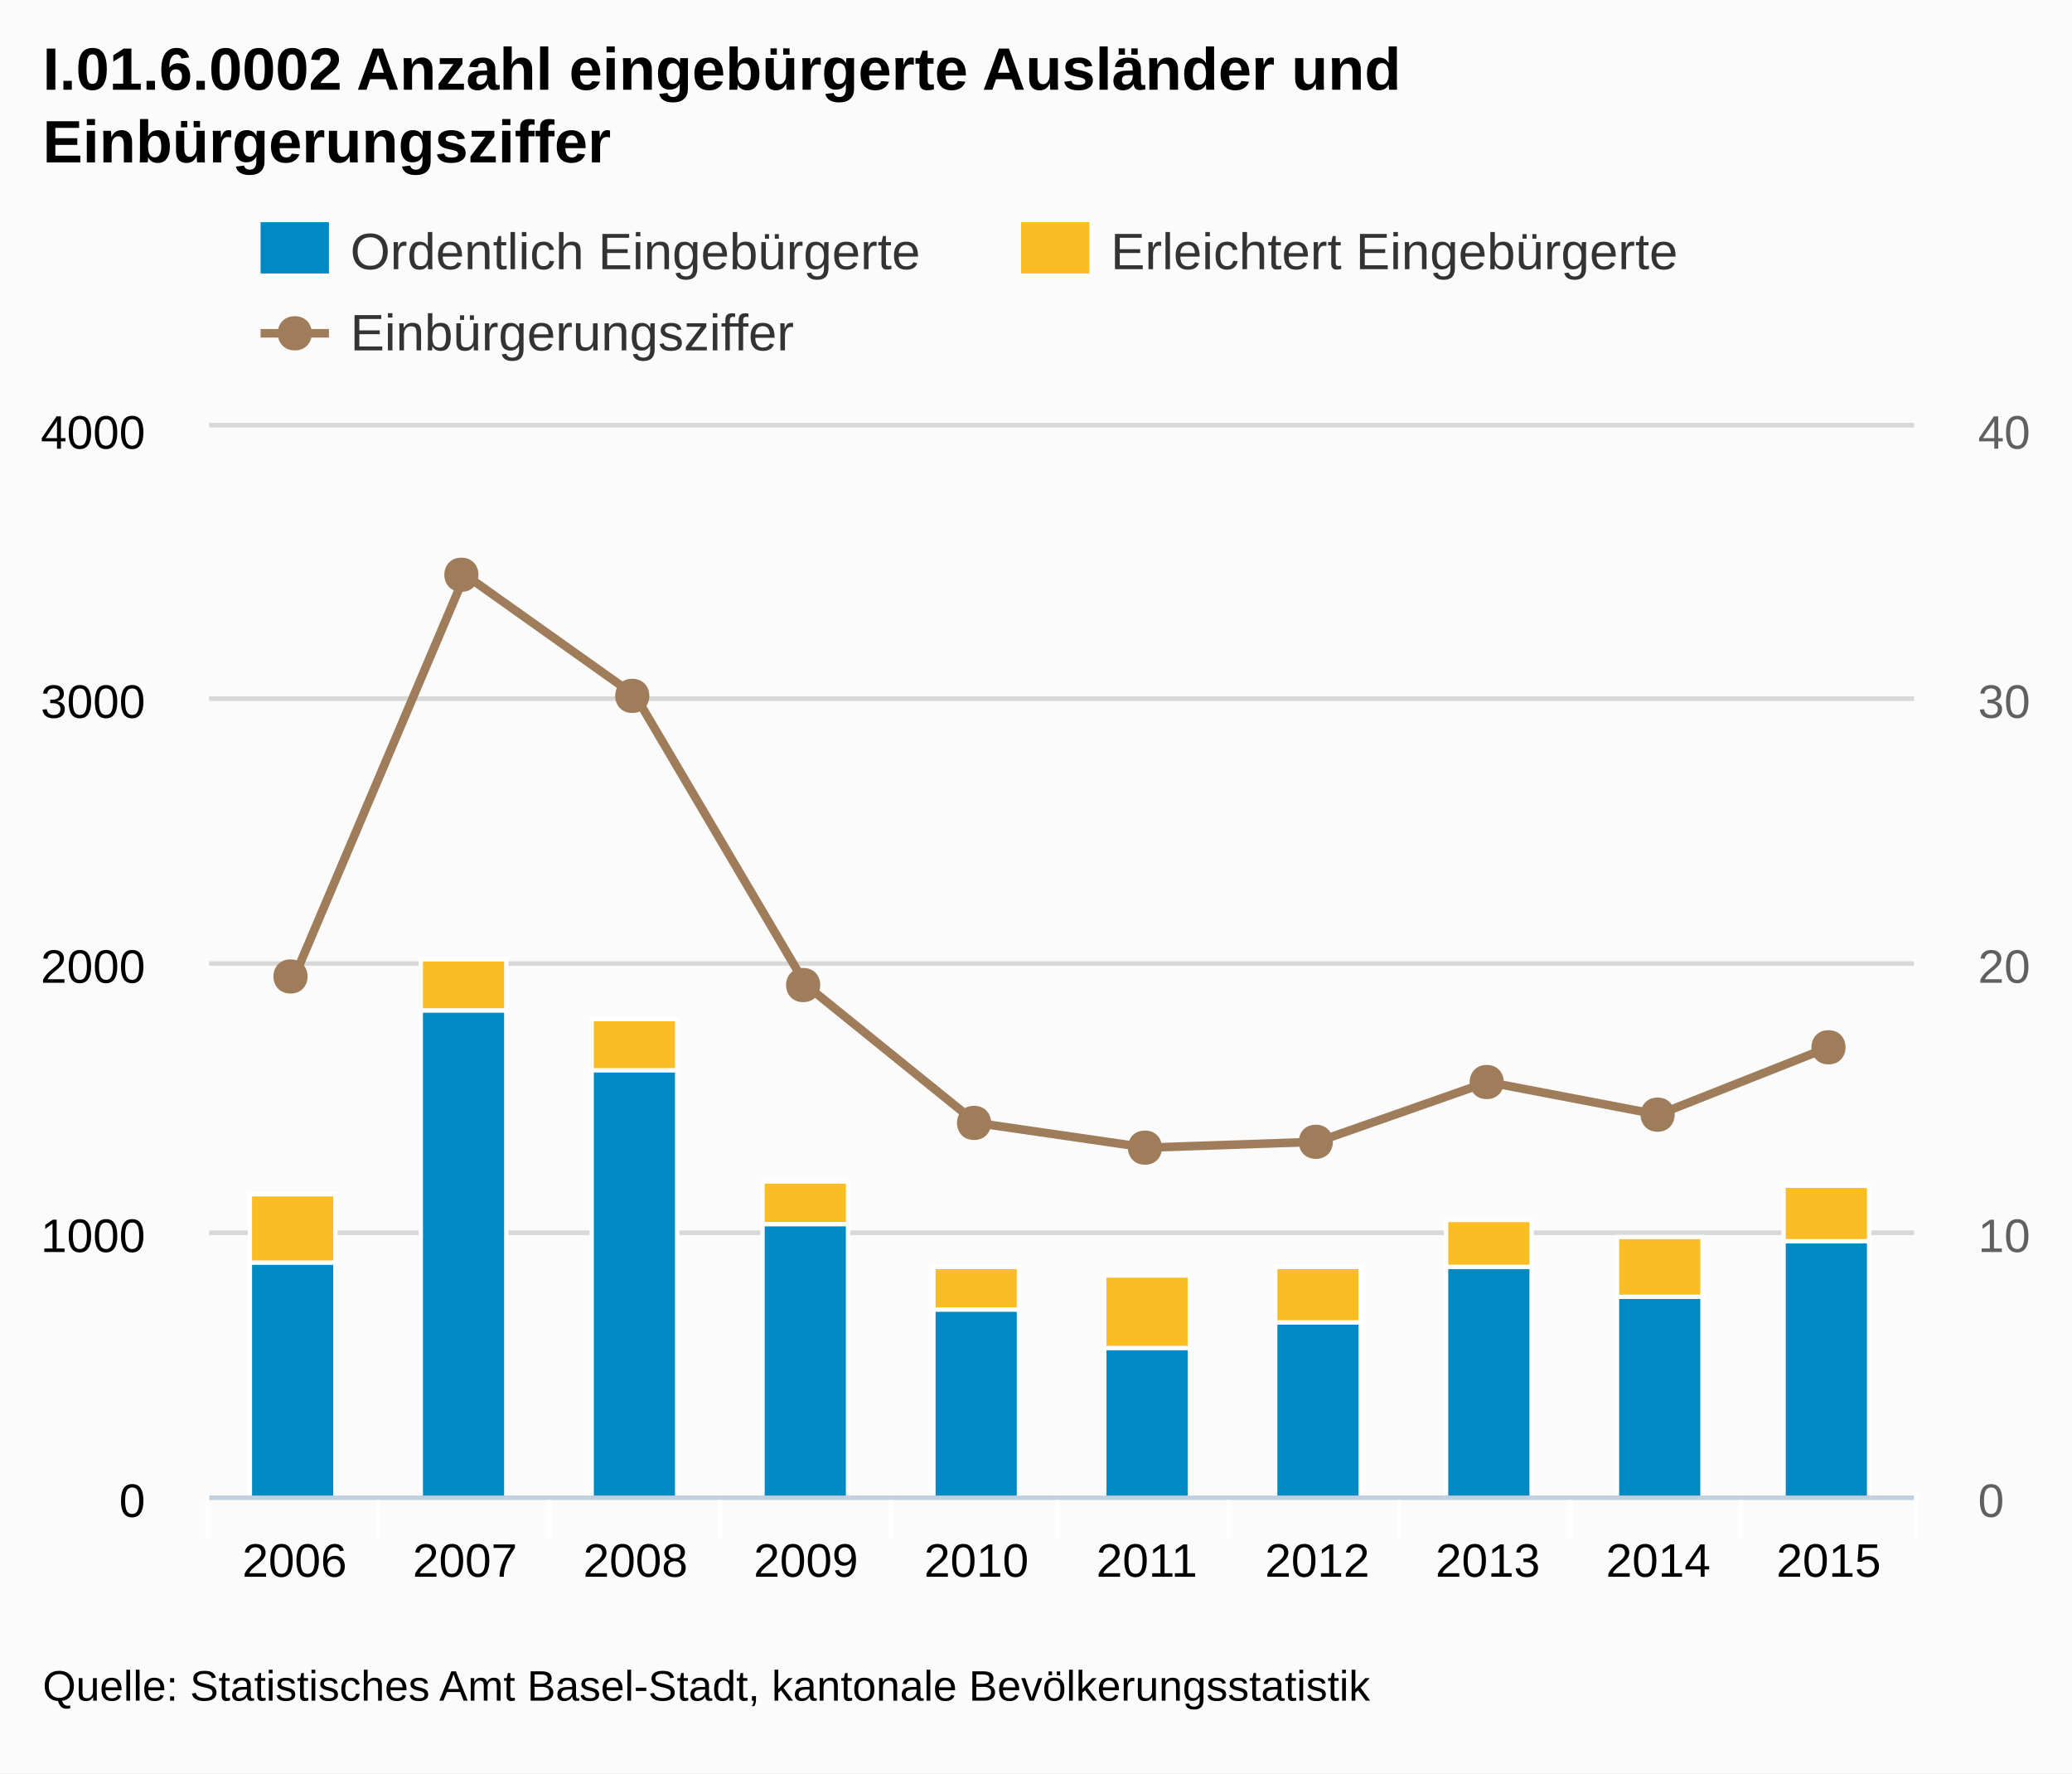
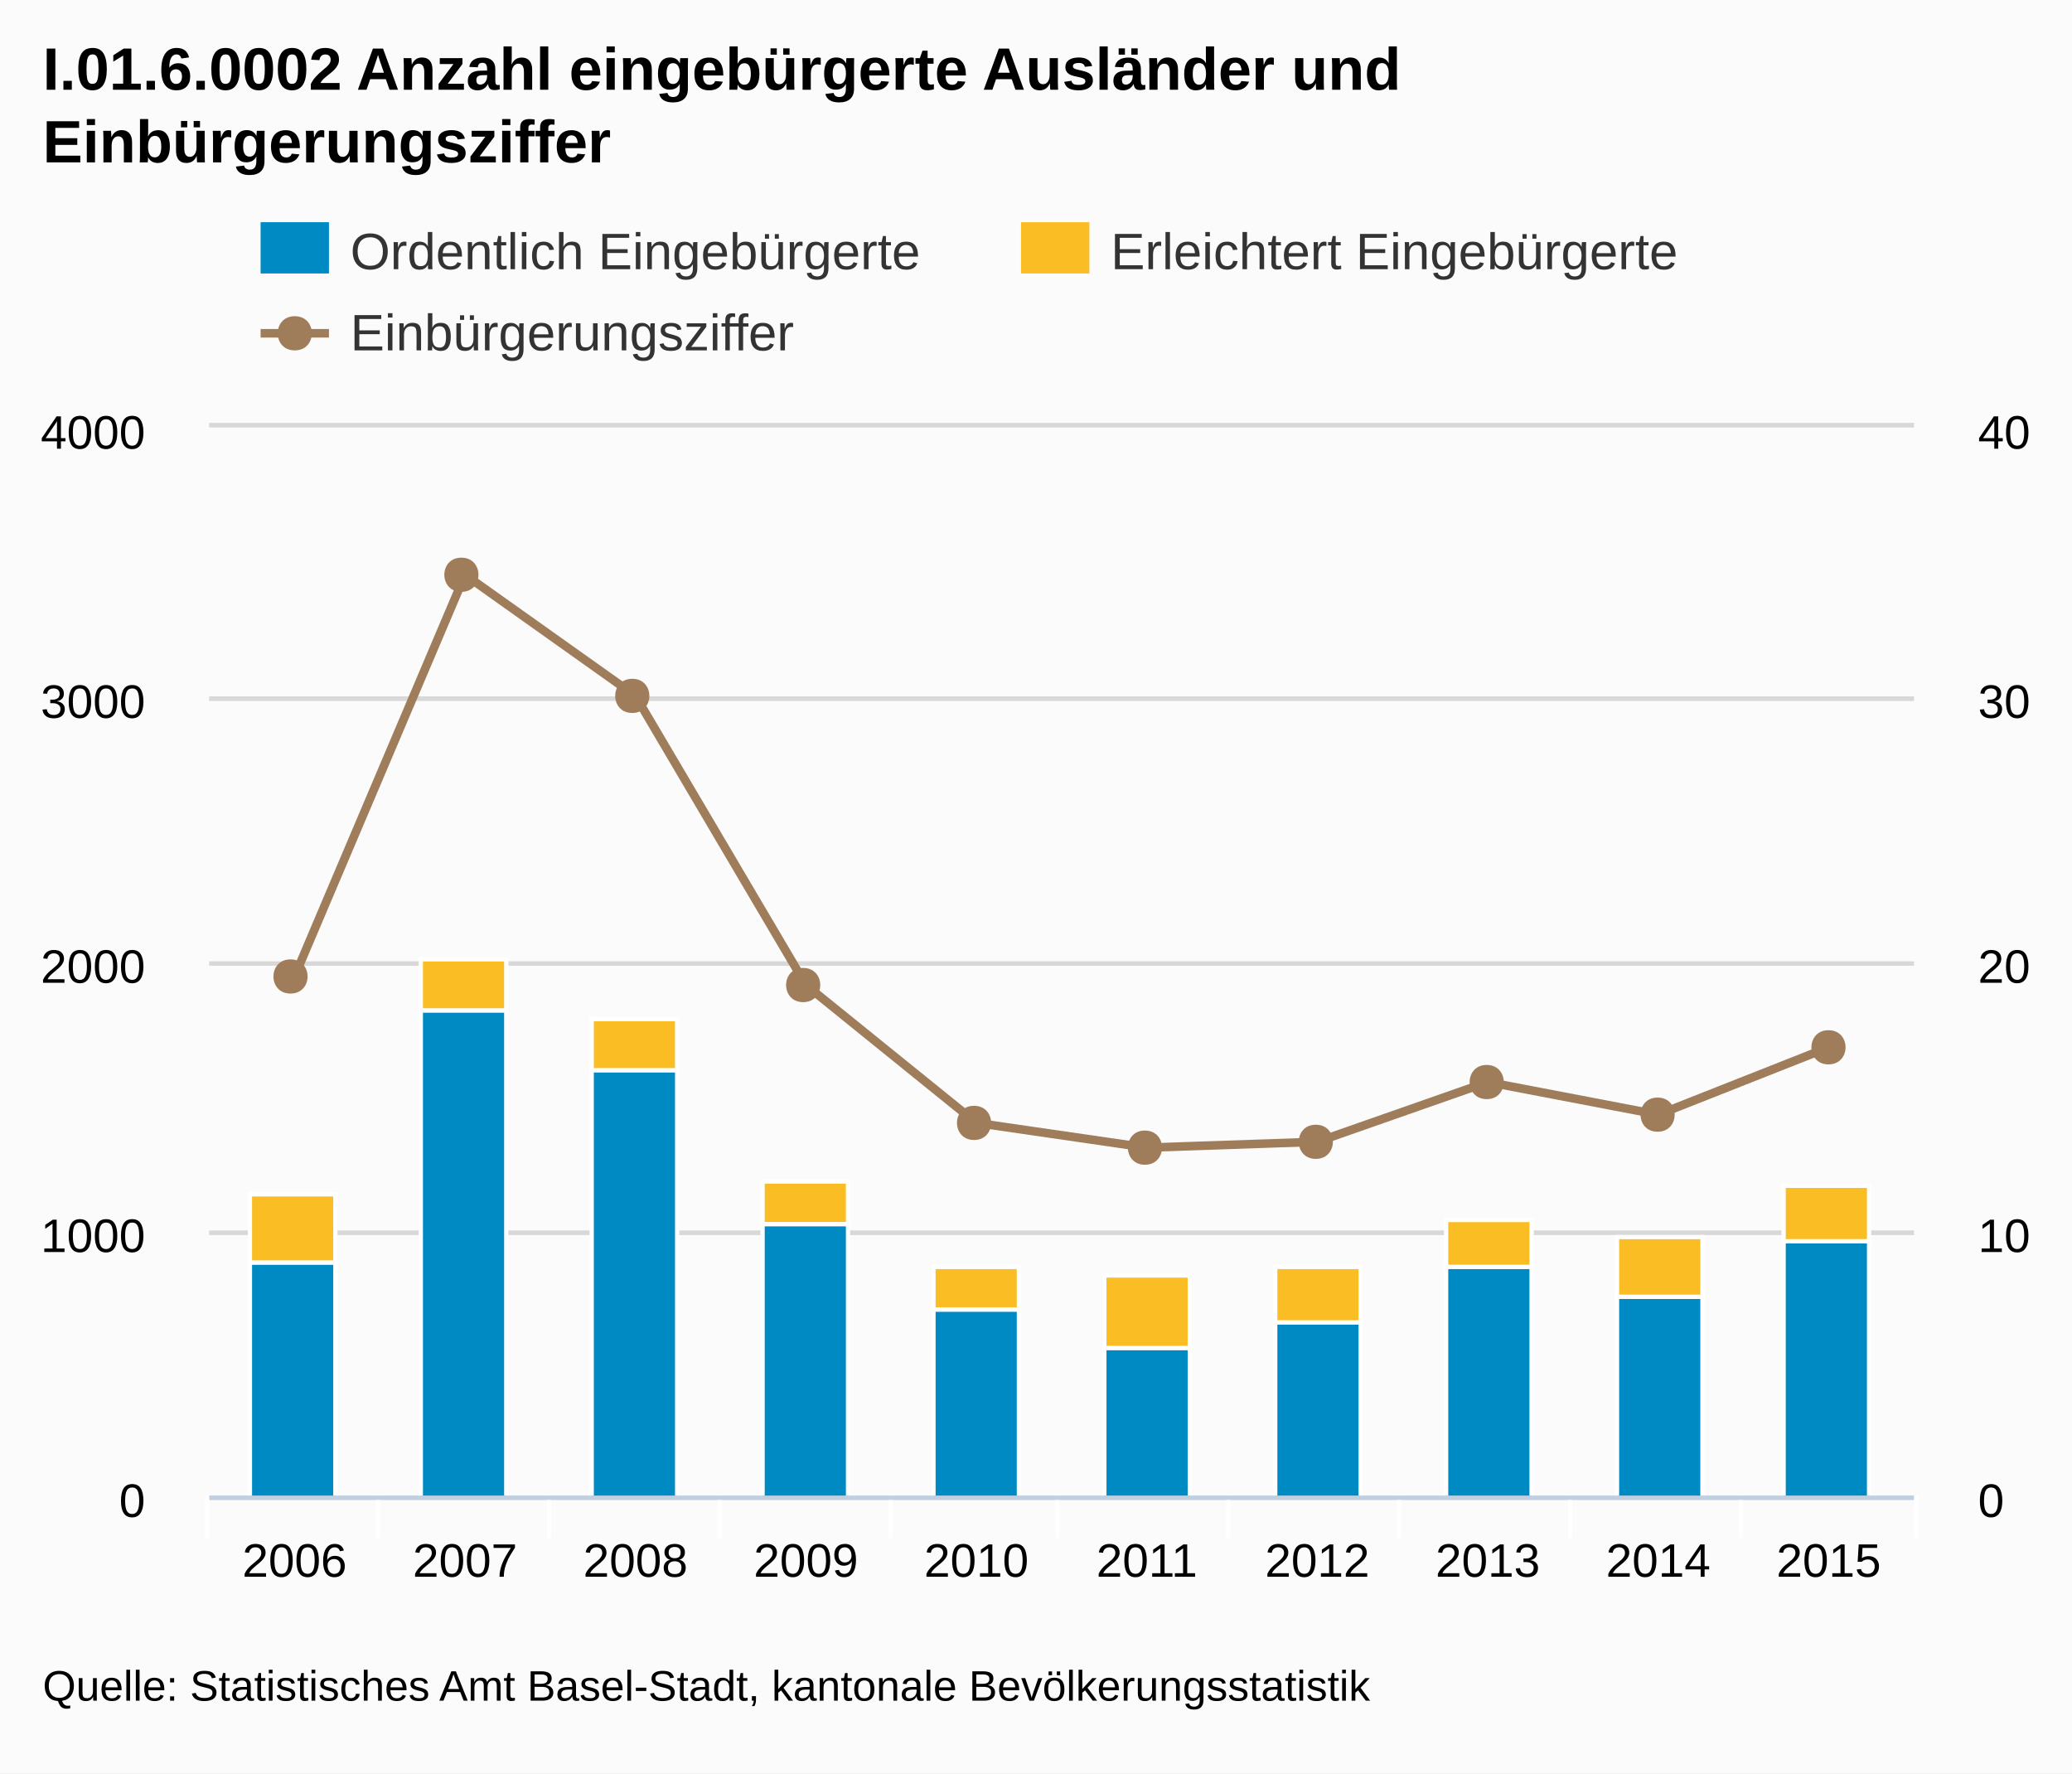
<svg xmlns="http://www.w3.org/2000/svg" version="1.1" style="font-family:arial;font-size:12px;" viewBox="0 0 485 415">
  <defs>
    <clipPath id="highcharts-5">
      <rect x="0" y="0" width="399" height="250" />
    </clipPath>
  </defs>
  <rect x="0" y="0" width="485" height="415" fill="#fbfbfb" class=" highcharts-background" />
  <g class="highcharts-grid" />
  <g class="highcharts-grid">
    <path fill="none" d="M 49 350.5 L 448 350.5" stroke="#D8D8D8" stroke-width="1" opacity="1" />
    <path fill="none" d="M 49 288.5 L 448 288.5" stroke="#D8D8D8" stroke-width="1" opacity="1" />
    <path fill="none" d="M 49 225.5 L 448 225.5" stroke="#D8D8D8" stroke-width="1" opacity="1" />
    <path fill="none" d="M 49 163.5 L 448 163.5" stroke="#D8D8D8" stroke-width="1" opacity="1" />
    <path fill="none" d="M 49 99.5 L 448 99.5" stroke="#D8D8D8" stroke-width="1" opacity="1" />
  </g>
  <g class="highcharts-grid">
    <path fill="none" d="M 49 350.5 L 448 350.5" stroke="#D8D8D8" stroke-width="1" opacity="1" />
    <path fill="none" d="M 49 288.5 L 448 288.5" stroke="#D8D8D8" stroke-width="1" opacity="1" />
    <path fill="none" d="M 49 225.5 L 448 225.5" stroke="#D8D8D8" stroke-width="1" opacity="1" />
    <path fill="none" d="M 49 163.5 L 448 163.5" stroke="#D8D8D8" stroke-width="1" opacity="1" />
    <path fill="none" d="M 49 99.5 L 448 99.5" stroke="#D8D8D8" stroke-width="1" opacity="1" />
  </g>
  <g class="highcharts-axis">
    <path fill="none" d="M 88.5 350 L 88.5 360" stroke="#FFFFFF" stroke-width="1" opacity="1" />
    <path fill="none" d="M 128.5 350 L 128.5 360" stroke="#FFFFFF" stroke-width="1" opacity="1" />
    <path fill="none" d="M 168.5 350 L 168.5 360" stroke="#FFFFFF" stroke-width="1" opacity="1" />
    <path fill="none" d="M 208.5 350 L 208.5 360" stroke="#FFFFFF" stroke-width="1" opacity="1" />
    <path fill="none" d="M 247.5 350 L 247.5 360" stroke="#FFFFFF" stroke-width="1" opacity="1" />
    <path fill="none" d="M 287.5 350 L 287.5 360" stroke="#FFFFFF" stroke-width="1" opacity="1" />
    <path fill="none" d="M 327.5 350 L 327.5 360" stroke="#FFFFFF" stroke-width="1" opacity="1" />
    <path fill="none" d="M 367.5 350 L 367.5 360" stroke="#FFFFFF" stroke-width="1" opacity="1" />
    <path fill="none" d="M 407.5 350 L 407.5 360" stroke="#FFFFFF" stroke-width="1" opacity="1" />
    <path fill="none" d="M 448.5 350 L 448.5 360" stroke="#FFFFFF" stroke-width="1" opacity="1" />
    <path fill="none" d="M 48.5 350 L 48.5 360" stroke="#FFFFFF" stroke-width="1" opacity="1" />
    <path fill="none" d="M 49 350.5 L 448 350.5" stroke="#C0D0E0" stroke-width="1" />
  </g>
  <g class="highcharts-axis" />
  <g class="highcharts-axis" />
  <g class="highcharts-series-group">
    <g class="highcharts-series highcharts-series-0" transform="translate(49,100) scale(1 1)" clip-path="url(#highcharts-5)">
      <rect x="9.5" y="179.5" width="20" height="16" stroke="#FFFFFF" stroke-width="1" fill="#FABD24" rx="0" ry="0" />
      <rect x="49.5" y="124.5" width="20" height="12" stroke="#FFFFFF" stroke-width="1" fill="#FABD24" rx="0" ry="0" />
      <rect x="89.5" y="138.5" width="20" height="12" stroke="#FFFFFF" stroke-width="1" fill="#FABD24" rx="0" ry="0" />
      <rect x="129.5" y="176.5" width="20" height="10" stroke="#FFFFFF" stroke-width="1" fill="#FABD24" rx="0" ry="0" />
      <rect x="169.5" y="196.5" width="20" height="10" stroke="#FFFFFF" stroke-width="1" fill="#FABD24" rx="0" ry="0" />
      <rect x="209.5" y="198.5" width="20" height="17" stroke="#FFFFFF" stroke-width="1" fill="#FABD24" rx="0" ry="0" />
      <rect x="249.5" y="196.5" width="20" height="13" stroke="#FFFFFF" stroke-width="1" fill="#FABD24" rx="0" ry="0" />
      <rect x="289.5" y="185.5" width="20" height="11" stroke="#FFFFFF" stroke-width="1" fill="#FABD24" rx="0" ry="0" />
      <rect x="329.5" y="189.5" width="20" height="14" stroke="#FFFFFF" stroke-width="1" fill="#FABD24" rx="0" ry="0" />
      <rect x="368.5" y="177.5" width="20" height="13" stroke="#FFFFFF" stroke-width="1" fill="#FABD24" rx="0" ry="0" />
    </g>
    <g class="highcharts-markers highcharts-series-0" transform="translate(49,100) scale(1 1)" clip-path="none" />
    <g class="highcharts-series highcharts-series-1" transform="translate(49,100) scale(1 1)" clip-path="url(#highcharts-5)">
      <rect x="9.5" y="195.5" width="20" height="55" stroke="#FFFFFF" stroke-width="1" fill="#008AC3" rx="0" ry="0" />
      <rect x="49.5" y="136.5" width="20" height="114" stroke="#FFFFFF" stroke-width="1" fill="#008AC3" rx="0" ry="0" />
      <rect x="89.5" y="150.5" width="20" height="100" stroke="#FFFFFF" stroke-width="1" fill="#008AC3" rx="0" ry="0" />
      <rect x="129.5" y="186.5" width="20" height="64" stroke="#FFFFFF" stroke-width="1" fill="#008AC3" rx="0" ry="0" />
      <rect x="169.5" y="206.5" width="20" height="44" stroke="#FFFFFF" stroke-width="1" fill="#008AC3" rx="0" ry="0" />
      <rect x="209.5" y="215.5" width="20" height="35" stroke="#FFFFFF" stroke-width="1" fill="#008AC3" rx="0" ry="0" />
      <rect x="249.5" y="209.5" width="20" height="41" stroke="#FFFFFF" stroke-width="1" fill="#008AC3" rx="0" ry="0" />
      <rect x="289.5" y="196.5" width="20" height="54" stroke="#FFFFFF" stroke-width="1" fill="#008AC3" rx="0" ry="0" />
      <rect x="329.5" y="203.5" width="20" height="47" stroke="#FFFFFF" stroke-width="1" fill="#008AC3" rx="0" ry="0" />
      <rect x="368.5" y="190.5" width="20" height="60" stroke="#FFFFFF" stroke-width="1" fill="#008AC3" rx="0" ry="0" />
    </g>
    <g class="highcharts-markers highcharts-series-1" transform="translate(49,100) scale(1 1)" clip-path="none" />
    <g class="highcharts-series highcharts-series-2" transform="translate(49,100) scale(1 1)" clip-path="url(#highcharts-5)">
      <path fill="none" d="M 19.95 128.518 L 59.85 34.505 L 99.75 62.852 L 139.65 130.527 L 179.55 162.786 L 219.45 168.578 L 259.35 167.21 L 299.25 153.223 L 339.15 160.856 L 379.05 145.095" stroke="#9F7C5A" stroke-width="2" stroke-linejoin="round" stroke-linecap="round" />
    </g>
    <g class="highcharts-markers highcharts-series-2" transform="translate(49,100) scale(1 1)" clip-path="none">
      <path fill="#9F7C5A" d="M 379 141.095 C 384.328 141.095 384.328 149.095 379 149.095 C 373.672 149.095 373.672 141.095 379 141.095 Z" />
      <path fill="#9F7C5A" d="M 339 156.856 C 344.328 156.856 344.328 164.856 339 164.856 C 333.672 164.856 333.672 156.856 339 156.856 Z" />
      <path fill="#9F7C5A" d="M 299 149.223 C 304.328 149.223 304.328 157.223 299 157.223 C 293.672 157.223 293.672 149.223 299 149.223 Z" />
      <path fill="#9F7C5A" d="M 259 163.21 C 264.328 163.21 264.328 171.21 259 171.21 C 253.672 171.21 253.672 163.21 259 163.21 Z" />
      <path fill="#9F7C5A" d="M 219 164.578 C 224.328 164.578 224.328 172.578 219 172.578 C 213.672 172.578 213.672 164.578 219 164.578 Z" />
      <path fill="#9F7C5A" d="M 179 158.786 C 184.328 158.786 184.328 166.786 179 166.786 C 173.672 166.786 173.672 158.786 179 158.786 Z" />
      <path fill="#9F7C5A" d="M 139 126.527 C 144.328 126.527 144.328 134.527 139 134.527 C 133.672 134.527 133.672 126.527 139 126.527 Z" />
      <path fill="#9F7C5A" d="M 99 58.852 C 104.328 58.852 104.328 66.852 99 66.852 C 93.672 66.852 93.672 58.852 99 58.852 Z" />
      <path fill="#9F7C5A" d="M 59 30.505 C 64.328 30.505 64.328 38.505 59 38.505 C 53.672 38.505 53.672 30.505 59 30.505 Z" />
      <path fill="#9F7C5A" d="M 19 124.518 C 24.328 124.518 24.328 132.518 19 132.518 C 13.672 132.518 13.672 124.518 19 124.518 Z" />
    </g>
  </g>
  <text x="10" text-anchor="start" class="highcharts-title" style="color:#000000;font-size:14px;font-weight:bold;fill:#000000;width:421px;" y="21">
    <tspan>I.01.6.0002 Anzahl eingebürgerte Ausländer und</tspan>
    <tspan dy="17" x="10">Einbürgerungsziffer</tspan>
  </text>
  <g class="highcharts-legend" transform="translate(53,45)">
    <g>
      <g>
        <g class="highcharts-legend-item" transform="translate(8,3)">
          <text x="21" style="color:#333333;font-size:12px;font-weight:normal;cursor:pointer;fill:#333333;" text-anchor="start" y="15">
            <tspan>Ordentlich Eingebürgerte</tspan>
          </text>
          <rect x="0" y="4" width="16" height="12" fill="#008AC3" />
        </g>
        <g class="highcharts-legend-item" transform="translate(186,3)">
          <text x="21" y="15" style="color:#333333;font-size:12px;font-weight:normal;cursor:pointer;fill:#333333;" text-anchor="start">
            <tspan>Erleichtert Eingebürgerte</tspan>
          </text>
          <rect x="0" y="4" width="16" height="12" fill="#FABD24" />
        </g>
        <g class="highcharts-legend-item" transform="translate(8,22)">
          <path fill="none" d="M 0 11 L 16 11" stroke="#9F7C5A" stroke-width="2" />
          <path fill="#9F7C5A" d="M 8 7 C 13.328 7 13.328 15 8 15 C 2.672 15 2.672 7 8 7 Z" />
          <text x="21" y="15" style="color:#333333;font-size:12px;font-weight:normal;cursor:pointer;fill:#333333;" text-anchor="start">Einbürgerungsziffer</text>
        </g>
      </g>
    </g>
  </g>
  <g class="highcharts-axis-labels highcharts-xaxis-labels">
    <text x="68.95" style="color:#000000;cursor:default;font-size:11px;fill:#000000;" text-anchor="middle" transform="translate(0,0)" y="369" opacity="1">2006</text>
    <text x="108.85" style="color:#000000;cursor:default;font-size:11px;fill:#000000;" text-anchor="middle" transform="translate(0,0)" y="369" opacity="1">2007</text>
    <text x="148.75" style="color:#000000;cursor:default;font-size:11px;fill:#000000;" text-anchor="middle" transform="translate(0,0)" y="369" opacity="1">2008</text>
    <text x="188.65" style="color:#000000;cursor:default;font-size:11px;fill:#000000;" text-anchor="middle" transform="translate(0,0)" y="369" opacity="1">2009</text>
    <text x="228.55" style="color:#000000;cursor:default;font-size:11px;fill:#000000;" text-anchor="middle" transform="translate(0,0)" y="369" opacity="1">2010</text>
    <text x="268.45" style="color:#000000;cursor:default;font-size:11px;fill:#000000;" text-anchor="middle" transform="translate(0,0)" y="369" opacity="1">2011</text>
    <text x="308.35" style="color:#000000;cursor:default;font-size:11px;fill:#000000;" text-anchor="middle" transform="translate(0,0)" y="369" opacity="1">2012</text>
    <text x="348.25" style="color:#000000;cursor:default;font-size:11px;fill:#000000;" text-anchor="middle" transform="translate(0,0)" y="369" opacity="1">2013</text>
    <text x="388.15" style="color:#000000;cursor:default;font-size:11px;fill:#000000;" text-anchor="middle" transform="translate(0,0)" y="369" opacity="1">2014</text>
    <text x="428.05" style="color:#000000;cursor:default;font-size:11px;fill:#000000;" text-anchor="middle" transform="translate(0,0)" y="369" opacity="1">2015</text>
  </g>
  <g class="highcharts-axis-labels highcharts-yaxis-labels">
    <text x="34" style="color:#000000;cursor:default;font-size:11px;fill:#000000;width:150px;text-overflow:clip;" text-anchor="end" transform="translate(0,0)" y="355" opacity="1">
      <tspan>0</tspan>
    </text>
    <text x="34" style="color:#000000;cursor:default;font-size:11px;fill:#000000;width:150px;text-overflow:clip;" text-anchor="end" transform="translate(0,0)" y="293" opacity="1">
      <tspan>1000</tspan>
    </text>
    <text x="34" style="color:#000000;cursor:default;font-size:11px;fill:#000000;width:150px;text-overflow:clip;" text-anchor="end" transform="translate(0,0)" y="230" opacity="1">
      <tspan>2000</tspan>
    </text>
    <text x="34" style="color:#000000;cursor:default;font-size:11px;fill:#000000;width:150px;text-overflow:clip;" text-anchor="end" transform="translate(0,0)" y="168" opacity="1">
      <tspan>3000</tspan>
    </text>
    <text x="34" style="color:#000000;cursor:default;font-size:11px;fill:#000000;width:150px;text-overflow:clip;" text-anchor="end" transform="translate(0,0)" y="105" opacity="1">
      <tspan>4000</tspan>
    </text>
  </g>
  <g class="highcharts-axis-labels highcharts-yaxis-labels">
-     <text x="463" style="color:#606060;cursor:default;font-size:11px;fill:#606060;width:150px;text-overflow:clip;" text-anchor="start" transform="translate(0,0)" y="355" opacity="1">
+     <text x="463" style="color:#000000;cursor:default;font-size:11px;fill:#000000;width:150px;text-overflow:clip;" text-anchor="start" transform="translate(0,0)" y="355" opacity="1">
      <tspan>0</tspan>
    </text>
-     <text x="463" style="color:#606060;cursor:default;font-size:11px;fill:#606060;width:150px;text-overflow:clip;" text-anchor="start" transform="translate(0,0)" y="293" opacity="1">
+     <text x="463" style="color:#000000;cursor:default;font-size:11px;fill:#000000;width:150px;text-overflow:clip;" text-anchor="start" transform="translate(0,0)" y="293" opacity="1">
      <tspan>10</tspan>
    </text>
-     <text x="463" style="color:#606060;cursor:default;font-size:11px;fill:#606060;width:150px;text-overflow:clip;" text-anchor="start" transform="translate(0,0)" y="230" opacity="1">
+     <text x="463" style="color:#000000;cursor:default;font-size:11px;fill:#000000;width:150px;text-overflow:clip;" text-anchor="start" transform="translate(0,0)" y="230" opacity="1">
      <tspan>20</tspan>
    </text>
-     <text x="463" style="color:#606060;cursor:default;font-size:11px;fill:#606060;width:150px;text-overflow:clip;" text-anchor="start" transform="translate(0,0)" y="168" opacity="1">
+     <text x="463" style="color:#000000;cursor:default;font-size:11px;fill:#000000;width:150px;text-overflow:clip;" text-anchor="start" transform="translate(0,0)" y="168" opacity="1">
      <tspan>30</tspan>
    </text>
-     <text x="463" style="color:#606060;cursor:default;font-size:11px;fill:#606060;width:150px;text-overflow:clip;" text-anchor="start" transform="translate(0,0)" y="105" opacity="1">
+     <text x="463" style="color:#000000;cursor:default;font-size:11px;fill:#000000;width:150px;text-overflow:clip;" text-anchor="start" transform="translate(0,0)" y="105" opacity="1">
      <tspan>40</tspan>
    </text>
  </g>
  <g class="highcharts-tooltip" style="cursor:default;padding:0;pointer-events:none;white-space:nowrap;" transform="translate(0,-9000000000)">
    <path fill="none" d="M 3.5 0.5 L 13.5 0.5 C 16.5 0.5 16.5 0.5 16.5 3.5 L 16.5 13.5 C 16.5 16.5 16.5 16.5 13.5 16.5 L 3.5 16.5 C 0.5 16.5 0.5 16.5 0.5 13.5 L 0.5 3.5 C 0.5 0.5 0.5 0.5 3.5 0.5" stroke="black" stroke-opacity="0.05" stroke-width="5" transform="translate(1, 1)" />
    <path fill="none" d="M 3.5 0.5 L 13.5 0.5 C 16.5 0.5 16.5 0.5 16.5 3.5 L 16.5 13.5 C 16.5 16.5 16.5 16.5 13.5 16.5 L 3.5 16.5 C 0.5 16.5 0.5 16.5 0.5 13.5 L 0.5 3.5 C 0.5 0.5 0.5 0.5 3.5 0.5" stroke="black" stroke-opacity="0.1" stroke-width="3" transform="translate(1, 1)" />
    <path fill="none" d="M 3.5 0.5 L 13.5 0.5 C 16.5 0.5 16.5 0.5 16.5 3.5 L 16.5 13.5 C 16.5 16.5 16.5 16.5 13.5 16.5 L 3.5 16.5 C 0.5 16.5 0.5 16.5 0.5 13.5 L 0.5 3.5 C 0.5 0.5 0.5 0.5 3.5 0.5" stroke="black" stroke-opacity="0.15" stroke-width="1" transform="translate(1, 1)" />
    <path fill="rgb(249, 249, 249)" fill-opacity=" .85" d="M 3.5 0.5 L 13.5 0.5 C 16.5 0.5 16.5 0.5 16.5 3.5 L 16.5 13.5 C 16.5 16.5 16.5 16.5 13.5 16.5 L 3.5 16.5 C 0.5 16.5 0.5 16.5 0.5 13.5 L 0.5 3.5 C 0.5 0.5 0.5 0.5 3.5 0.5" />
    <text x="8" style="font-size:12px;color:#333333;fill:#333333;" y="20" />
  </g>
  <text x="10" text-anchor="start" style="cursor:default;color:#000000;font-size:10px;fill:#000000;" y="398">
    <tspan>Quelle: Statistisches Amt Basel-Stadt, kantonale Bevölkerungsstatistik</tspan>
  </text>
</svg>
